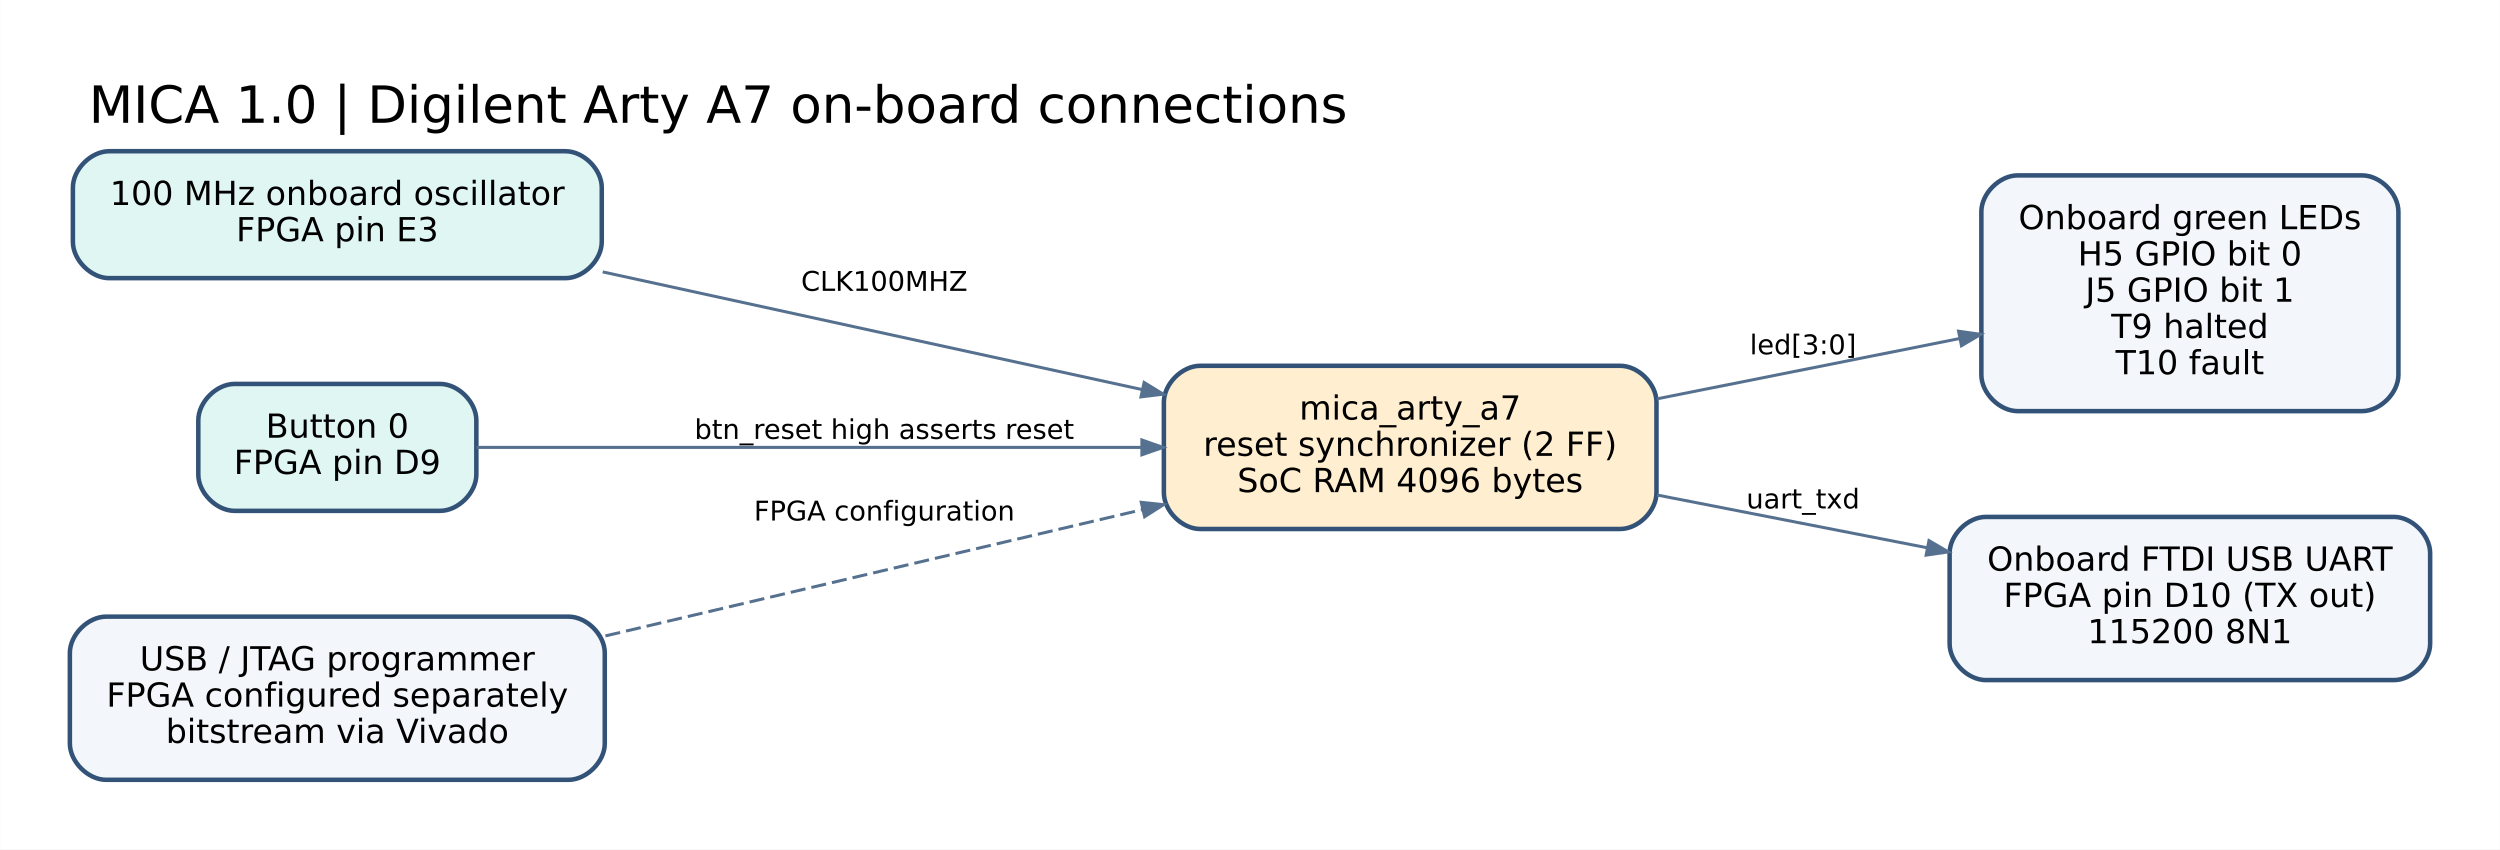
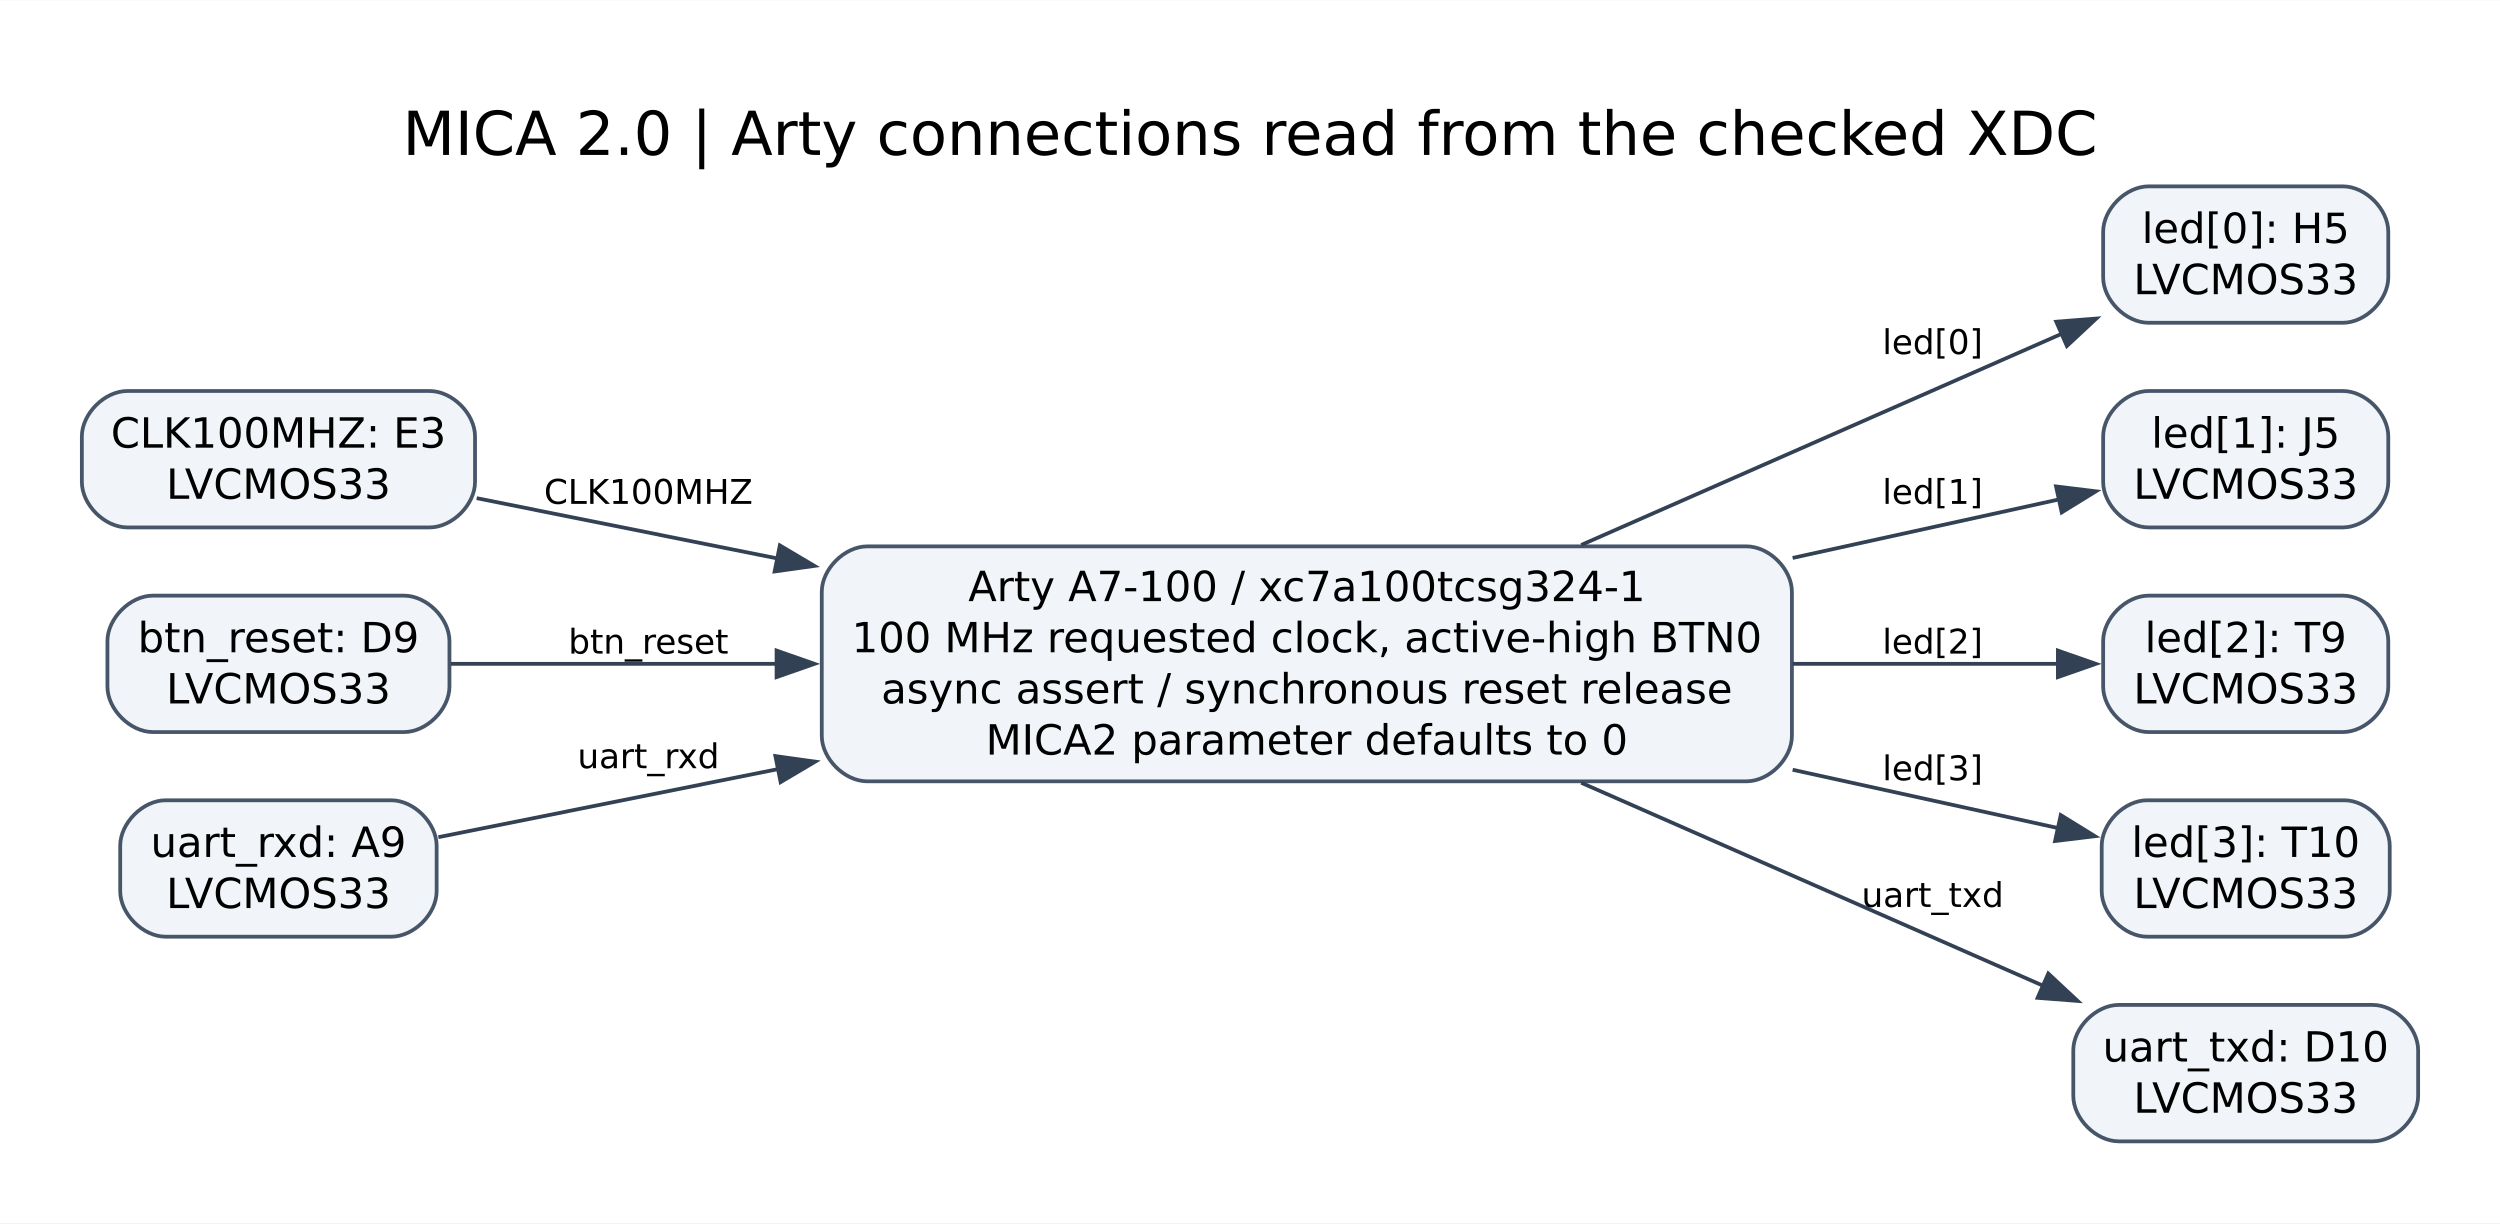
- <svg xmlns="http://www.w3.org/2000/svg" width="827pt" height="281pt" viewBox="0.00 0.00 827.08 281.08">
-   <g id="graph0" class="graph" transform="scale(1 1) rotate(0) translate(23.04 258.04)">
-     <polygon fill="white" stroke="transparent" points="-23.04,23.04 -23.04,-258.04 804.04,-258.04 804.04,23.04 -23.04,23.04" />
-     <text text-anchor="middle" x="214.5" y="-217.4" font-family="DejaVu Sans" font-size="17.00">MICA 1.0 | Digilent Arty A7 on-board connections</text>
+ <svg xmlns="http://www.w3.org/2000/svg" width="660pt" height="323pt" viewBox="0.00 0.00 659.70 322.70">
+   <g id="graph0" class="graph" transform="scale(1 1) rotate(0) translate(21.6 301.1)">
+     <polygon fill="white" stroke="none" points="-21.6,21.6 -21.6,-301.1 638.1,-301.1 638.1,21.6 -21.6,21.6" />
+     <text text-anchor="middle" x="308.25" y="-260.3" font-family="DejaVu Sans" font-size="16.00">MICA 2.0 | Arty connections read from the checked XDC</text>
    <g id="node1" class="node">
-       <path fill="#dff6f2" stroke="#335277" stroke-width="1.5" d="M164,-208C164,-208 13,-208 13,-208 7,-208 1,-202 1,-196 1,-196 1,-178 1,-178 1,-172 7,-166 13,-166 13,-166 164,-166 164,-166 170,-166 176,-172 176,-178 176,-178 176,-196 176,-196 176,-202 170,-208 164,-208" />
-       <text text-anchor="middle" x="88.5" y="-190.2" font-family="DejaVu Sans" font-size="11.00">100 MHz onboard oscillator</text>
-       <text text-anchor="middle" x="88.5" y="-178.2" font-family="DejaVu Sans" font-size="11.00">FPGA pin E3</text>
+       <path fill="#f1f5f9" stroke="#475569" d="M439.25,-157C439.25,-157 207.25,-157 207.25,-157 201.25,-157 195.25,-151 195.25,-145 195.25,-145 195.25,-107 195.25,-107 195.25,-101 201.25,-95 207.25,-95 207.25,-95 439.25,-95 439.25,-95 445.25,-95 451.25,-101 451.25,-107 451.25,-107 451.25,-145 451.25,-145 451.25,-151 445.25,-157 439.25,-157" />
+       <text text-anchor="middle" x="323.25" y="-142.55" font-family="DejaVu Sans" font-size="11.00">Arty A7-100 / xc7a100tcsg324-1</text>
+       <text text-anchor="middle" x="323.25" y="-129.05" font-family="DejaVu Sans" font-size="11.00">100 MHz requested clock, active-high BTN0</text>
+       <text text-anchor="middle" x="323.25" y="-115.55" font-family="DejaVu Sans" font-size="11.00">async assert / synchronous reset release</text>
+       <text text-anchor="middle" x="323.25" y="-102.05" font-family="DejaVu Sans" font-size="11.00">MICA2 parameter defaults to 0</text>
+     </g>
+     <g id="node4" class="node">
+       <path fill="#f1f5f9" stroke="#475569" d="M596.62,-252C596.62,-252 545.38,-252 545.38,-252 539.38,-252 533.38,-246 533.38,-240 533.38,-240 533.38,-228 533.38,-228 533.38,-222 539.38,-216 545.38,-216 545.38,-216 596.62,-216 596.62,-216 602.62,-216 608.62,-222 608.62,-228 608.62,-228 608.62,-240 608.62,-240 608.62,-246 602.62,-252 596.62,-252" />
+       <text text-anchor="middle" x="571" y="-237.05" font-family="DejaVu Sans" font-size="11.00">led[0]: H5</text>
+       <text text-anchor="middle" x="571" y="-223.55" font-family="DejaVu Sans" font-size="11.00">LVCMOS33</text>
+     </g>
+     <g id="edge3" class="edge">
+       <path fill="none" stroke="#334155" d="M395.66,-157.38C436.55,-175.35 486.72,-197.4 522.72,-213.22" />
+       <polygon fill="#334155" stroke="#334155" points="521,-216.29 531.56,-217.11 523.81,-209.88 521,-216.29" />
+       <text text-anchor="middle" x="488.38" y="-207.74" font-family="DejaVu Sans" font-size="9.00">led[0]</text>
+     </g>
+     <g id="node5" class="node">
+       <path fill="#f1f5f9" stroke="#475569" d="M596.62,-198C596.62,-198 545.38,-198 545.38,-198 539.38,-198 533.38,-192 533.38,-186 533.38,-186 533.38,-174 533.38,-174 533.38,-168 539.38,-162 545.38,-162 545.38,-162 596.62,-162 596.62,-162 602.62,-162 608.62,-168 608.62,-174 608.62,-174 608.62,-186 608.62,-186 608.62,-192 602.62,-198 596.62,-198" />
+       <text text-anchor="middle" x="571" y="-183.05" font-family="DejaVu Sans" font-size="11.00">led[1]: J5</text>
+       <text text-anchor="middle" x="571" y="-169.55" font-family="DejaVu Sans" font-size="11.00">LVCMOS33</text>
+     </g>
+     <g id="edge4" class="edge">
+       <path fill="none" stroke="#334155" d="M451.44,-153.95C476.53,-159.46 501.37,-164.92 521.78,-169.4" />
+       <polygon fill="#334155" stroke="#334155" points="520.95,-172.81 531.47,-171.53 522.45,-165.97 520.95,-172.81" />
+       <text text-anchor="middle" x="488.38" y="-168.22" font-family="DejaVu Sans" font-size="9.00">led[1]</text>
+     </g>
+     <g id="node6" class="node">
+       <path fill="#f1f5f9" stroke="#475569" d="M596.62,-144C596.62,-144 545.38,-144 545.38,-144 539.38,-144 533.38,-138 533.38,-132 533.38,-132 533.38,-120 533.38,-120 533.38,-114 539.38,-108 545.38,-108 545.38,-108 596.62,-108 596.62,-108 602.62,-108 608.62,-114 608.62,-120 608.62,-120 608.62,-132 608.62,-132 608.62,-138 602.62,-144 596.62,-144" />
+       <text text-anchor="middle" x="571" y="-129.05" font-family="DejaVu Sans" font-size="11.00">led[2]: T9</text>
+       <text text-anchor="middle" x="571" y="-115.55" font-family="DejaVu Sans" font-size="11.00">LVCMOS33</text>
+     </g>
+     <g id="edge5" class="edge">
+       <path fill="none" stroke="#334155" d="M451.44,-126C476.41,-126 501.14,-126 521.5,-126" />
+       <polygon fill="#334155" stroke="#334155" points="521.44,-129.5 531.44,-126 521.44,-122.5 521.44,-129.5" />
+       <text text-anchor="middle" x="488.38" y="-128.7" font-family="DejaVu Sans" font-size="9.00">led[2]</text>
+     </g>
+     <g id="node7" class="node">
+       <path fill="#f1f5f9" stroke="#475569" d="M597,-90C597,-90 545,-90 545,-90 539,-90 533,-84 533,-78 533,-78 533,-66 533,-66 533,-60 539,-54 545,-54 545,-54 597,-54 597,-54 603,-54 609,-60 609,-66 609,-66 609,-78 609,-78 609,-84 603,-90 597,-90" />
+       <text text-anchor="middle" x="571" y="-75.05" font-family="DejaVu Sans" font-size="11.00">led[3]: T10</text>
+       <text text-anchor="middle" x="571" y="-61.55" font-family="DejaVu Sans" font-size="11.00">LVCMOS33</text>
+     </g>
+     <g id="edge6" class="edge">
+       <path fill="none" stroke="#334155" d="M451.44,-98.05C476.43,-92.56 501.17,-87.12 521.54,-82.65" />
+       <polygon fill="#334155" stroke="#334155" points="522.19,-86.09 531.21,-80.52 520.69,-79.25 522.19,-86.09" />
+       <text text-anchor="middle" x="488.38" y="-95.28" font-family="DejaVu Sans" font-size="9.00">led[3]</text>
+     </g>
+     <g id="node8" class="node">
+       <path fill="#f1f5f9" stroke="#475569" d="M604.5,-36C604.5,-36 537.5,-36 537.5,-36 531.5,-36 525.5,-30 525.5,-24 525.5,-24 525.5,-12 525.5,-12 525.5,-6 531.5,0 537.5,0 537.5,0 604.5,0 604.5,0 610.5,0 616.5,-6 616.5,-12 616.5,-12 616.5,-24 616.5,-24 616.5,-30 610.5,-36 604.5,-36" />
+       <text text-anchor="middle" x="571" y="-21.05" font-family="DejaVu Sans" font-size="11.00">uart_txd: D10</text>
+       <text text-anchor="middle" x="571" y="-7.55" font-family="DejaVu Sans" font-size="11.00">LVCMOS33</text>
+     </g>
+     <g id="edge7" class="edge">
+       <path fill="none" stroke="#334155" d="M395.66,-94.62C434.74,-77.44 482.3,-56.54 517.87,-40.91" />
+       <polygon fill="#334155" stroke="#334155" points="518.9,-44.28 526.65,-37.05 516.08,-37.87 518.9,-44.28" />
+       <text text-anchor="middle" x="488.38" y="-61.85" font-family="DejaVu Sans" font-size="9.00">uart_txd</text>
+     </g>
+     <g id="node2" class="node">
+       <path fill="#f1f5f9" stroke="#475569" d="M91.75,-198C91.75,-198 12,-198 12,-198 6,-198 0,-192 0,-186 0,-186 0,-174 0,-174 0,-168 6,-162 12,-162 12,-162 91.75,-162 91.75,-162 97.75,-162 103.75,-168 103.75,-174 103.75,-174 103.75,-186 103.75,-186 103.75,-192 97.75,-198 91.75,-198" />
+       <text text-anchor="middle" x="51.88" y="-183.05" font-family="DejaVu Sans" font-size="11.00">CLK100MHZ: E3</text>
+       <text text-anchor="middle" x="51.88" y="-169.55" font-family="DejaVu Sans" font-size="11.00">LVCMOS33</text>
+     </g>
+     <g id="edge1" class="edge">
+       <path fill="none" stroke="#334155" d="M104.18,-169.72C127.12,-165.12 155.38,-159.45 183.87,-153.74" />
+       <polygon fill="#334155" stroke="#334155" points="184.19,-157.25 193.3,-151.85 182.81,-150.38 184.19,-157.25" />
+       <text text-anchor="middle" x="149.5" y="-168.22" font-family="DejaVu Sans" font-size="9.00">CLK100MHZ</text>
    </g>
    <g id="node3" class="node">
-       <path fill="#ffeecf" stroke="#335277" stroke-width="1.5" d="M513,-137C513,-137 374,-137 374,-137 368,-137 362,-131 362,-125 362,-125 362,-95 362,-95 362,-89 368,-83 374,-83 374,-83 513,-83 513,-83 519,-83 525,-89 525,-95 525,-95 525,-125 525,-125 525,-131 519,-137 513,-137" />
-       <text text-anchor="middle" x="443.5" y="-119.2" font-family="DejaVu Sans" font-size="11.00">mica_arty_a7</text>
-       <text text-anchor="middle" x="443.5" y="-107.2" font-family="DejaVu Sans" font-size="11.00">reset synchronizer (2 FF)</text>
-       <text text-anchor="middle" x="443.5" y="-95.2" font-family="DejaVu Sans" font-size="11.00">SoC RAM 4096 bytes</text>
-     </g>
-     <g id="edge1" class="edge">
-       <path fill="none" stroke="#56718f" d="M176.31,-168.07C230.63,-156.22 300.4,-141 354.88,-129.11" />
-       <polygon fill="#56718f" stroke="#56718f" points="355.46,-131.49 361.78,-127.61 354.42,-126.71 355.46,-131.49" />
-       <text text-anchor="middle" x="269.5" y="-161.8" font-family="DejaVu Sans" font-size="9.00">CLK100MHZ</text>
-     </g>
-     <g id="node2" class="node">
-       <path fill="#dff6f2" stroke="#335277" stroke-width="1.5" d="M122.5,-131C122.5,-131 54.5,-131 54.5,-131 48.5,-131 42.5,-125 42.5,-119 42.5,-119 42.5,-101 42.5,-101 42.5,-95 48.5,-89 54.5,-89 54.5,-89 122.5,-89 122.5,-89 128.5,-89 134.5,-95 134.5,-101 134.5,-101 134.5,-119 134.5,-119 134.5,-125 128.5,-131 122.5,-131" />
-       <text text-anchor="middle" x="88.5" y="-113.2" font-family="DejaVu Sans" font-size="11.00">Button 0</text>
-       <text text-anchor="middle" x="88.5" y="-101.2" font-family="DejaVu Sans" font-size="11.00">FPGA pin D9</text>
+       <path fill="#f1f5f9" stroke="#475569" d="M85,-144C85,-144 18.75,-144 18.75,-144 12.75,-144 6.75,-138 6.75,-132 6.75,-132 6.75,-120 6.75,-120 6.75,-114 12.75,-108 18.75,-108 18.75,-108 85,-108 85,-108 91,-108 97,-114 97,-120 97,-120 97,-132 97,-132 97,-138 91,-144 85,-144" />
+       <text text-anchor="middle" x="51.88" y="-129.05" font-family="DejaVu Sans" font-size="11.00">btn_reset: D9</text>
+       <text text-anchor="middle" x="51.88" y="-115.55" font-family="DejaVu Sans" font-size="11.00">LVCMOS33</text>
    </g>
    <g id="edge2" class="edge">
-       <path fill="none" stroke="#56718f" d="M134.57,-110C189.82,-110 284.73,-110 354.61,-110" />
-       <polygon fill="#56718f" stroke="#56718f" points="354.72,-112.45 361.72,-110 354.72,-107.55 354.72,-112.45" />
-       <text text-anchor="middle" x="269.5" y="-112.8" font-family="DejaVu Sans" font-size="9.00">btn_reset high asserts reset</text>
+       <path fill="none" stroke="#334155" d="M97.36,-126C121.25,-126 152.14,-126 183.34,-126" />
+       <polygon fill="#334155" stroke="#334155" points="183.32,-129.5 193.32,-126 183.32,-122.5 183.32,-129.5" />
+       <text text-anchor="middle" x="149.5" y="-128.7" font-family="DejaVu Sans" font-size="9.00">btn_reset</text>
    </g>
-     <g id="node4" class="node">
-       <path fill="#f3f7fb" stroke="#335277" stroke-width="1.5" d="M758.5,-200C758.5,-200 644.5,-200 644.5,-200 638.5,-200 632.5,-194 632.5,-188 632.5,-188 632.5,-134 632.5,-134 632.5,-128 638.5,-122 644.5,-122 644.5,-122 758.5,-122 758.5,-122 764.5,-122 770.5,-128 770.5,-134 770.5,-134 770.5,-188 770.5,-188 770.5,-194 764.5,-200 758.5,-200" />
-       <text text-anchor="middle" x="701.5" y="-182.2" font-family="DejaVu Sans" font-size="11.00">Onboard green LEDs</text>
-       <text text-anchor="middle" x="701.5" y="-170.2" font-family="DejaVu Sans" font-size="11.00">H5 GPIO bit 0</text>
-       <text text-anchor="middle" x="701.5" y="-158.2" font-family="DejaVu Sans" font-size="11.00">J5 GPIO bit 1</text>
-       <text text-anchor="middle" x="701.5" y="-146.2" font-family="DejaVu Sans" font-size="11.00">T9 halted</text>
-       <text text-anchor="middle" x="701.5" y="-134.2" font-family="DejaVu Sans" font-size="11.00">T10 fault</text>
+     <g id="node9" class="node">
+       <path fill="#f1f5f9" stroke="#475569" d="M81.62,-90C81.62,-90 22.12,-90 22.12,-90 16.12,-90 10.12,-84 10.12,-78 10.12,-78 10.12,-66 10.12,-66 10.12,-60 16.12,-54 22.12,-54 22.12,-54 81.62,-54 81.62,-54 87.62,-54 93.62,-60 93.62,-66 93.62,-66 93.62,-78 93.62,-78 93.62,-84 87.62,-90 81.62,-90" />
+       <text text-anchor="middle" x="51.88" y="-75.05" font-family="DejaVu Sans" font-size="11.00">uart_rxd: A9</text>
+       <text text-anchor="middle" x="51.88" y="-61.55" font-family="DejaVu Sans" font-size="11.00">LVCMOS33</text>
    </g>
-     <g id="edge3" class="edge">
-       <path fill="none" stroke="#56718f" d="M525.15,-126.07C557.17,-132.45 593.79,-139.74 625.26,-146.01" />
-       <polygon fill="#56718f" stroke="#56718f" points="624.96,-148.45 632.3,-147.41 625.92,-143.64 624.96,-148.45" />
-       <text text-anchor="middle" x="573.5" y="-140.8" font-family="DejaVu Sans" font-size="9.00">led[3:0]</text>
-     </g>
-     <g id="node5" class="node">
-       <path fill="#f3f7fb" stroke="#335277" stroke-width="1.5" d="M769,-87C769,-87 634,-87 634,-87 628,-87 622,-81 622,-75 622,-75 622,-45 622,-45 622,-39 628,-33 634,-33 634,-33 769,-33 769,-33 775,-33 781,-39 781,-45 781,-45 781,-75 781,-75 781,-81 775,-87 769,-87" />
-       <text text-anchor="middle" x="701.5" y="-69.2" font-family="DejaVu Sans" font-size="11.00">Onboard FTDI USB UART</text>
-       <text text-anchor="middle" x="701.5" y="-57.2" font-family="DejaVu Sans" font-size="11.00">FPGA pin D10 (TX out)</text>
-       <text text-anchor="middle" x="701.5" y="-45.2" font-family="DejaVu Sans" font-size="11.00">115200 8N1</text>
-     </g>
-     <g id="edge4" class="edge">
-       <path fill="none" stroke="#56718f" d="M525.15,-94.25C553.64,-88.68 585.78,-82.41 614.69,-76.76" />
-       <polygon fill="#56718f" stroke="#56718f" points="615.17,-79.16 621.57,-75.42 614.23,-74.35 615.17,-79.16" />
-       <text text-anchor="middle" x="573.5" y="-89.8" font-family="DejaVu Sans" font-size="9.00">uart_txd</text>
-     </g>
-     <g id="node6" class="node">
-       <path fill="#f3f7fb" stroke="#335277" stroke-width="1.5" d="M165,-54C165,-54 12,-54 12,-54 6,-54 0,-48 0,-42 0,-42 0,-12 0,-12 0,-6 6,0 12,0 12,0 165,0 165,0 171,0 177,-6 177,-12 177,-12 177,-42 177,-42 177,-48 171,-54 165,-54" />
-       <text text-anchor="middle" x="88.5" y="-36.2" font-family="DejaVu Sans" font-size="11.00">USB / JTAG programmer</text>
-       <text text-anchor="middle" x="88.5" y="-24.2" font-family="DejaVu Sans" font-size="11.00">FPGA configured separately</text>
-       <text text-anchor="middle" x="88.5" y="-12.2" font-family="DejaVu Sans" font-size="11.00">bitstream via Vivado</text>
-     </g>
-     <g id="edge5" class="edge">
-       <path fill="none" stroke="#56718f" stroke-dasharray="5,2" d="M177.21,-47.62C231.45,-60.38 300.82,-76.69 355.02,-89.43" />
-       <polygon fill="#56718f" stroke="#56718f" points="354.51,-91.83 361.89,-91.05 355.63,-87.06 354.51,-91.83" />
-       <text text-anchor="middle" x="269.5" y="-85.8" font-family="DejaVu Sans" font-size="9.00">FPGA configuration</text>
+     <g id="edge8" class="edge">
+       <path fill="none" stroke="#334155" d="M94.08,-80.26C118.51,-85.16 151.04,-91.68 183.86,-98.26" />
+       <polygon fill="#334155" stroke="#334155" points="183.01,-101.66 193.51,-100.19 184.39,-94.79 183.01,-101.66" />
+       <text text-anchor="middle" x="149.5" y="-98.47" font-family="DejaVu Sans" font-size="9.00">uart_rxd</text>
    </g>
  </g>
</svg>
